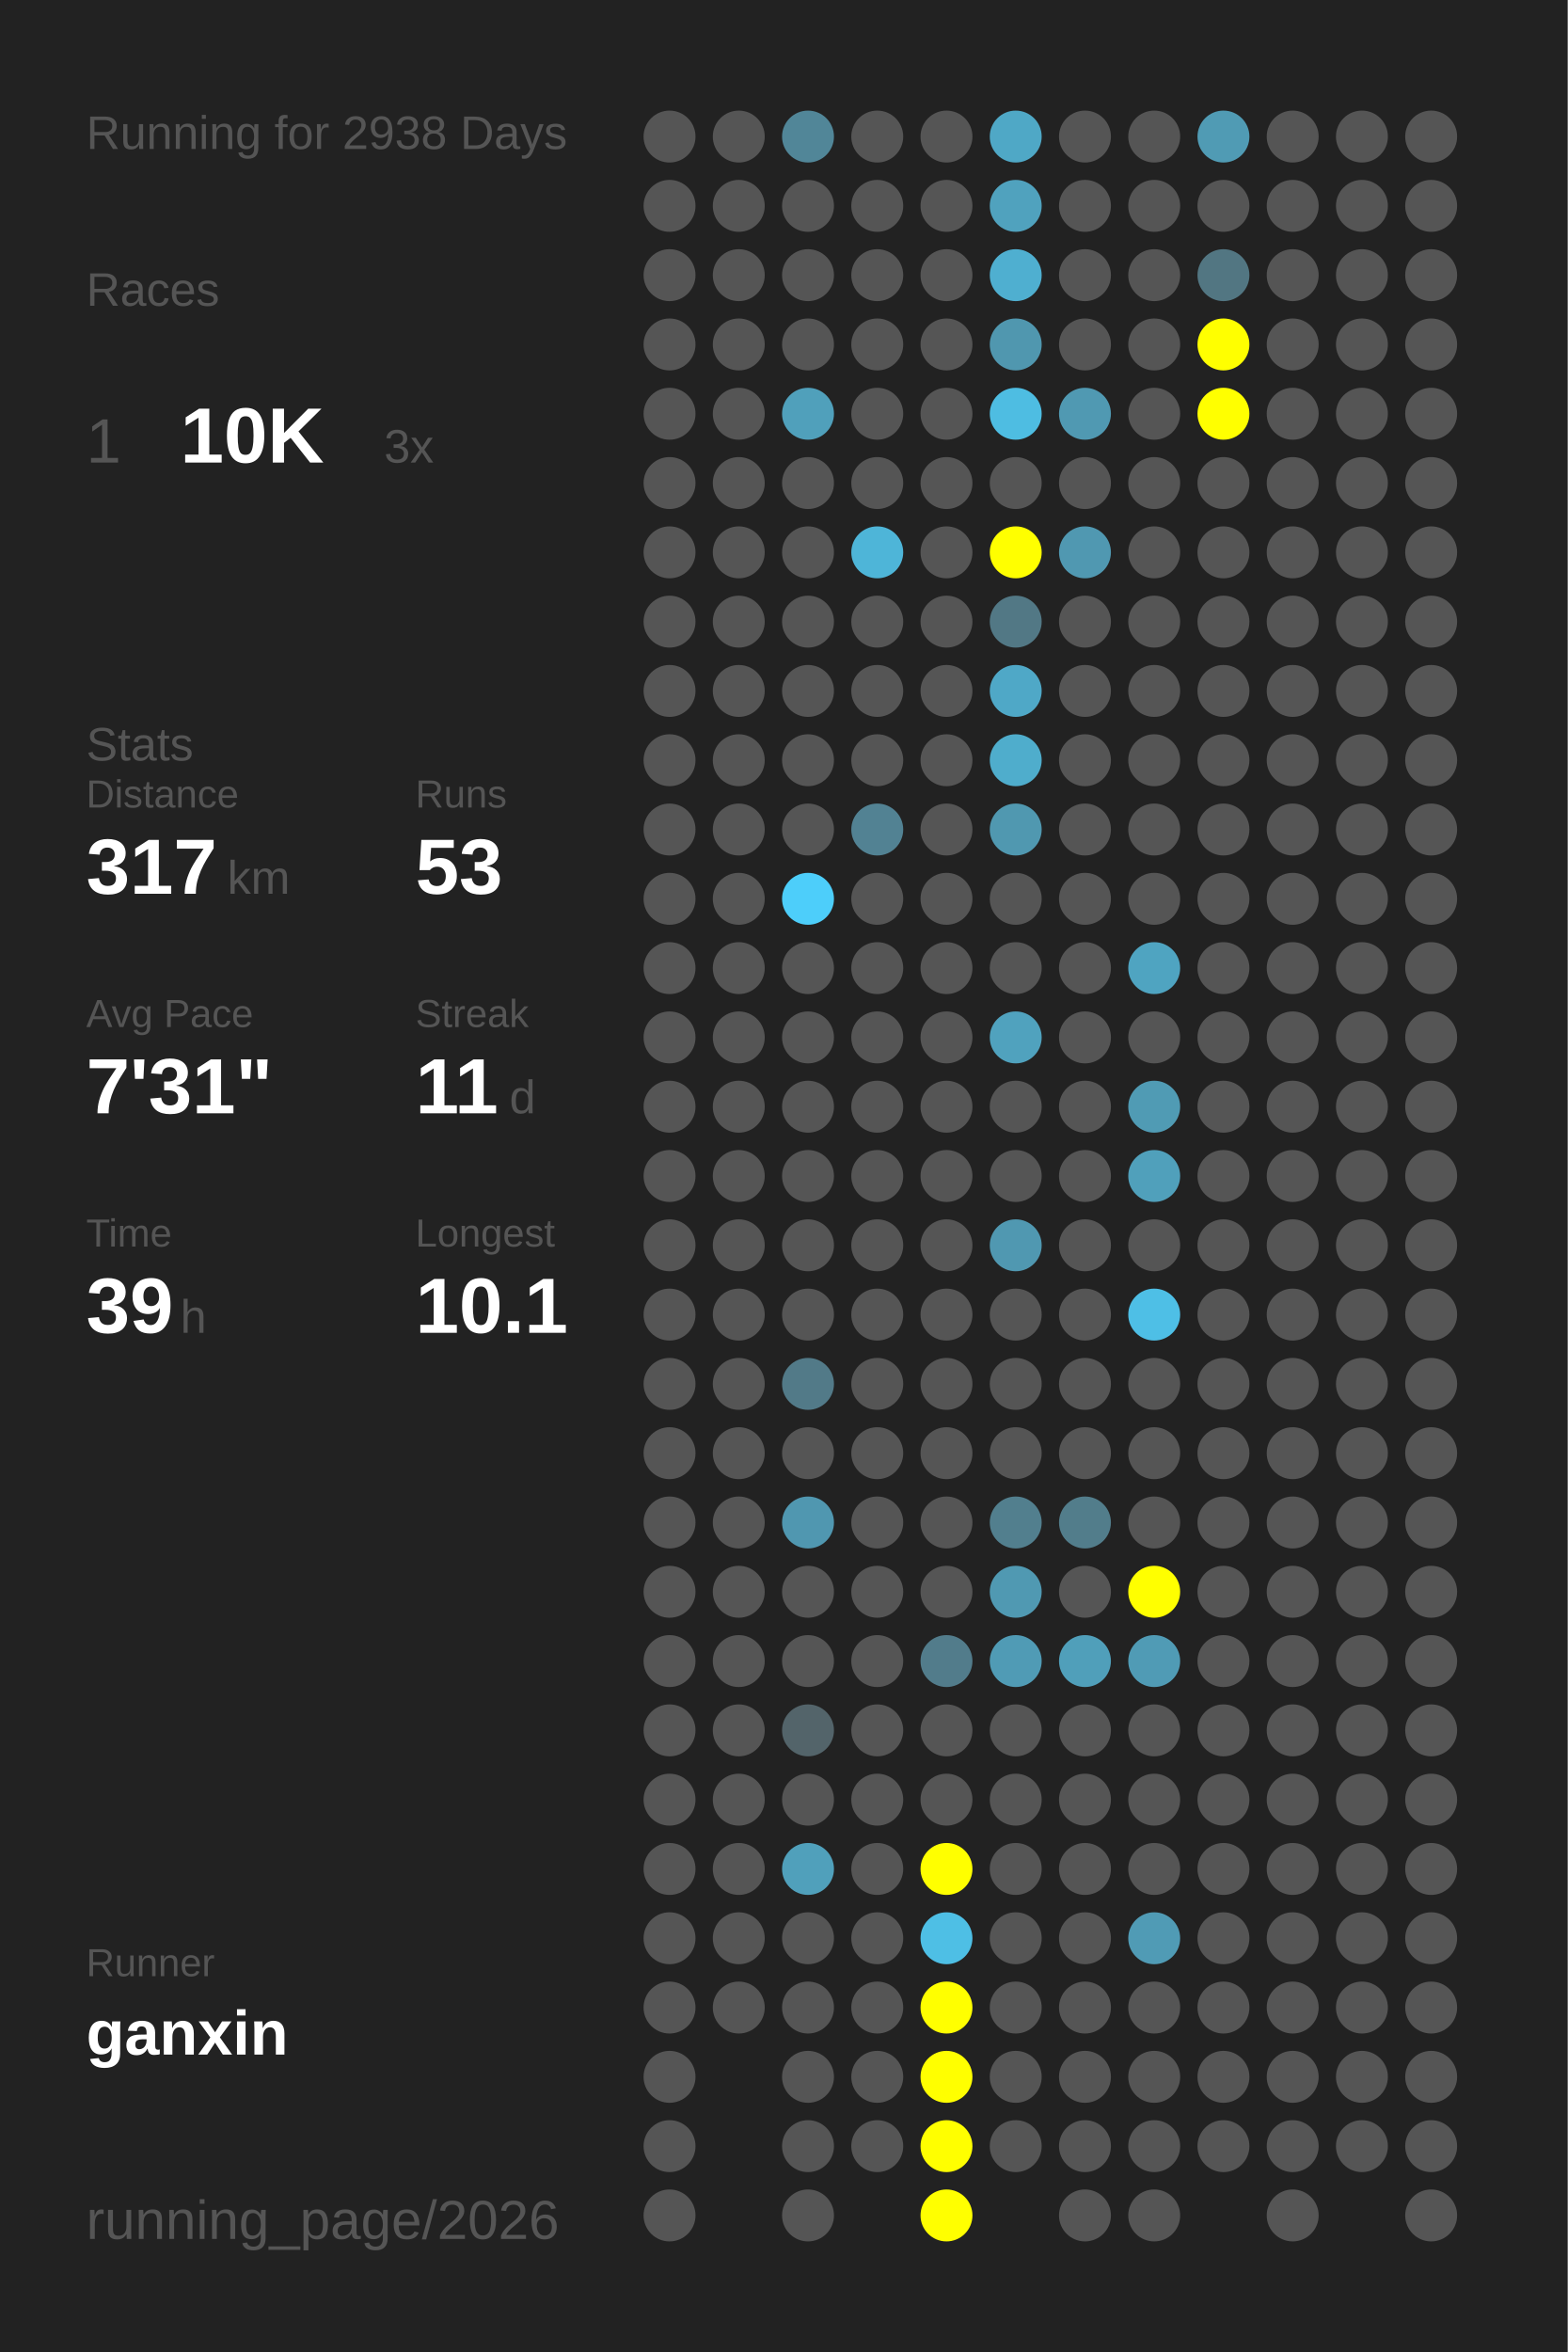
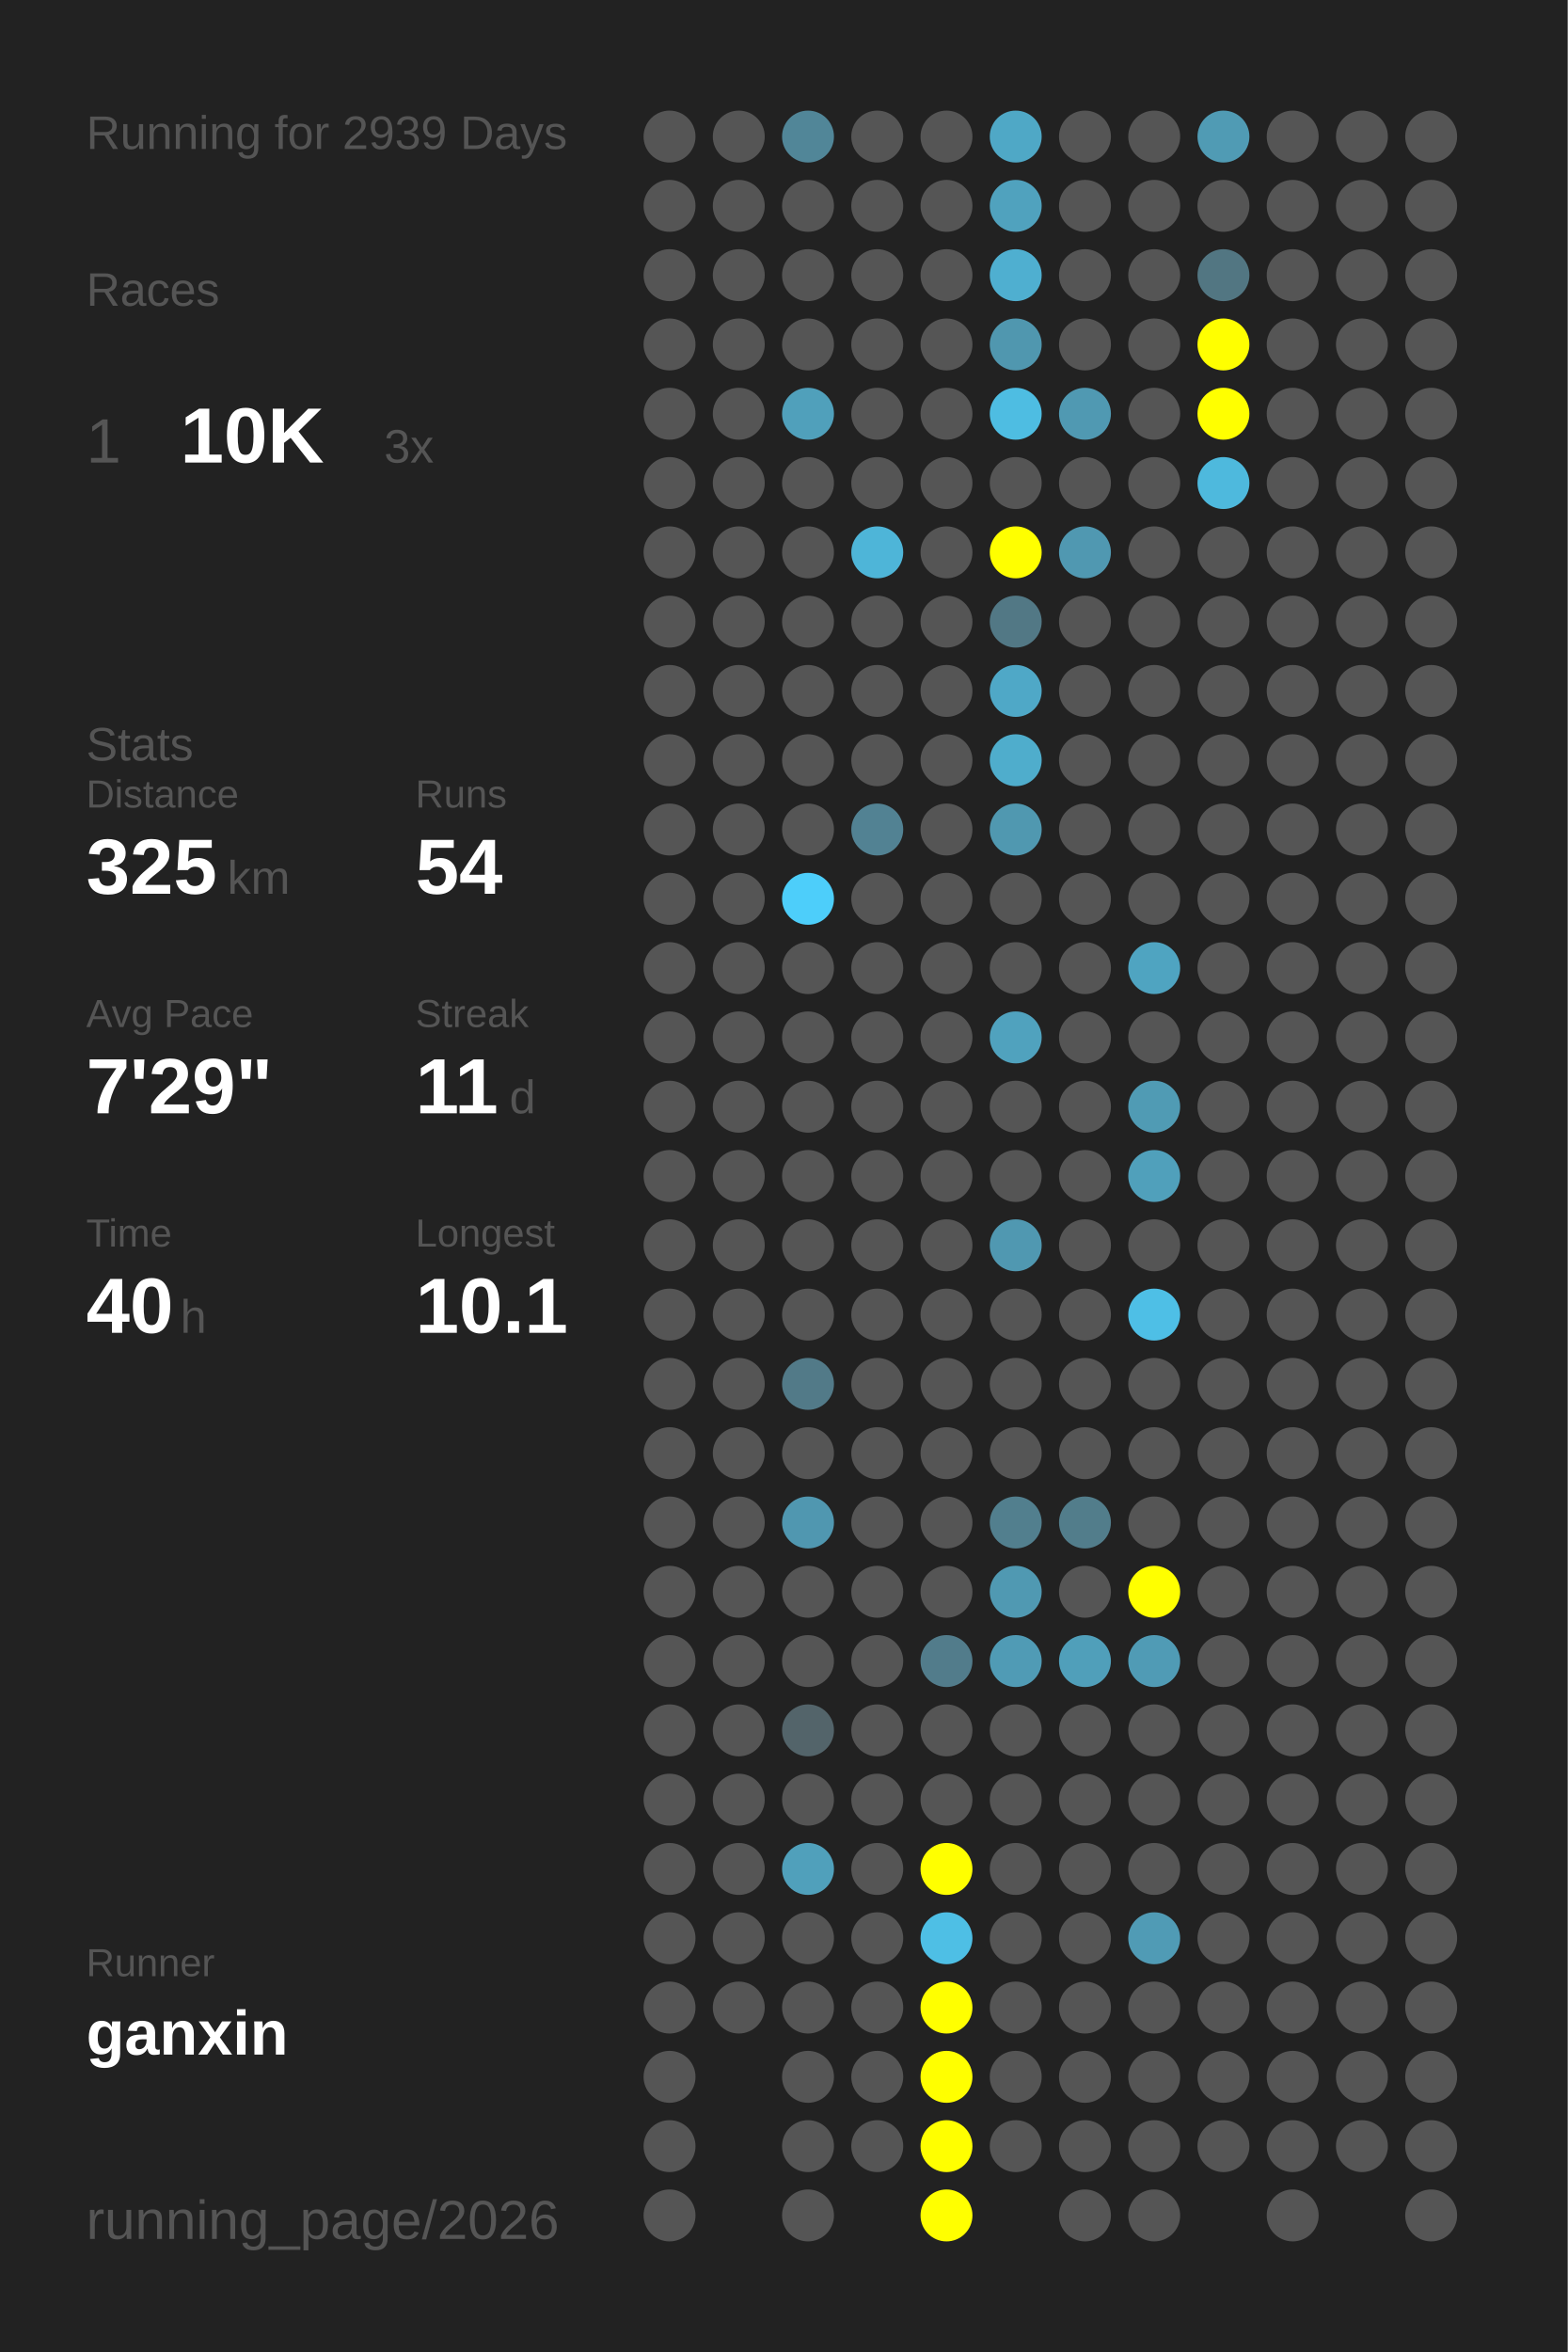
<svg xmlns="http://www.w3.org/2000/svg" baseProfile="full" height="300mm" version="1.1" viewBox="0,0,200,300" width="200mm">
  <defs />
  <rect fill="#222222" height="300" width="200" x="0" y="0" />
-   <text fill="#555555" style="font-size:6px; font-family:Arial;" x="11" y="19">Running for 2938 Days</text>
+   <text fill="#555555" style="font-size:6px; font-family:Arial;" x="11" y="19">Running for 2939 Days</text>
  <text fill="#555555" style="font-size:6px; font-family:Arial;" x="11" y="39">Races</text>
  <text fill="#555555" style="font-size:8px; font-family:Arial;" x="11" y="59">1</text>
  <text fill="#FFFFFF" style="font-size:10px; font-family:Arial; font-weight:bold;" x="23" y="59">10K</text>
  <text fill="#555555" style="font-size:6px; font-family:Arial;" x="49" y="59">3x</text>
  <text fill="#555555" style="font-size:6px; font-family:Arial;" x="11" y="97">Stats</text>
  <text fill="#555555" style="font-size:5px; font-family:Arial;" x="11" y="103">Distance</text>
-   <text fill="#FFFFFF" style="font-size:10px; font-family:Arial; font-weight:bold;" x="11" y="114">317</text>
+   <text fill="#FFFFFF" style="font-size:10px; font-family:Arial; font-weight:bold;" x="11" y="114">325</text>
  <text fill="#555555" style="font-size:6px; font-family:Arial;" x="29" y="114">km</text>
  <text fill="#555555" style="font-size:5px; font-family:Arial;" x="53" y="103">Runs</text>
-   <text fill="#FFFFFF" style="font-size:10px; font-family:Arial; font-weight:bold;" x="53" y="114">53</text>
+   <text fill="#FFFFFF" style="font-size:10px; font-family:Arial; font-weight:bold;" x="53" y="114">54</text>
  <text fill="#555555" style="font-size:5px; font-family:Arial;" x="11" y="131">Avg Pace</text>
-   <text fill="#FFFFFF" style="font-size:10px; font-family:Arial; font-weight:bold;" x="11" y="142">7'31"</text>
+   <text fill="#FFFFFF" style="font-size:10px; font-family:Arial; font-weight:bold;" x="11" y="142">7'29"</text>
  <text fill="#555555" style="font-size:5px; font-family:Arial;" x="53" y="131">Streak</text>
  <text fill="#FFFFFF" style="font-size:10px; font-family:Arial; font-weight:bold;" x="53" y="142">11</text>
  <text fill="#555555" style="font-size:6px; font-family:Arial;" x="65" y="142">d</text>
  <text fill="#555555" style="font-size:5px; font-family:Arial;" x="11" y="159">Time</text>
-   <text fill="#FFFFFF" style="font-size:10px; font-family:Arial; font-weight:bold;" x="11" y="170">39</text>
+   <text fill="#FFFFFF" style="font-size:10px; font-family:Arial; font-weight:bold;" x="11" y="170">40</text>
  <text fill="#555555" style="font-size:6px; font-family:Arial;" x="23" y="170">h</text>
  <text fill="#555555" style="font-size:5px; font-family:Arial;" x="53" y="159">Longest</text>
  <text fill="#FFFFFF" style="font-size:10px; font-family:Arial; font-weight:bold;" x="53" y="170">10.1</text>
  <text fill="#555555" style="font-size:5px; font-family:Arial;" x="11" y="252.065">Runner</text>
  <text fill="#FFFFFF" style="font-size:8px; font-family:Arial; font-weight:bold;" x="11" y="262.065">ganxin</text>
  <text fill="#555555" style="font-size:7px; font-family:Arial;" x="11" y="285.581">running_page/2026</text>
  <circle cx="85.417" cy="17.419" fill="#555555" r="3.312" />
  <circle cx="85.417" cy="26.258" fill="#555555" r="3.312" />
  <circle cx="85.417" cy="35.097" fill="#555555" r="3.312" />
  <circle cx="85.417" cy="43.935" fill="#555555" r="3.312" />
  <circle cx="85.417" cy="52.774" fill="#555555" r="3.312" />
  <circle cx="85.417" cy="61.613" fill="#555555" r="3.312" />
  <circle cx="85.417" cy="70.452" fill="#555555" r="3.312" />
  <circle cx="85.417" cy="79.29" fill="#555555" r="3.312" />
  <circle cx="85.417" cy="88.129" fill="#555555" r="3.312" />
  <circle cx="85.417" cy="96.968" fill="#555555" r="3.312" />
  <circle cx="85.417" cy="105.806" fill="#555555" r="3.312" />
  <circle cx="85.417" cy="114.645" fill="#555555" r="3.312" />
  <circle cx="85.417" cy="123.484" fill="#555555" r="3.312" />
  <circle cx="85.417" cy="132.323" fill="#555555" r="3.312" />
  <circle cx="85.417" cy="141.161" fill="#555555" r="3.312" />
  <circle cx="85.417" cy="150" fill="#555555" r="3.312" />
  <circle cx="85.417" cy="158.839" fill="#555555" r="3.312" />
  <circle cx="85.417" cy="167.677" fill="#555555" r="3.312" />
  <circle cx="85.417" cy="176.516" fill="#555555" r="3.312" />
  <circle cx="85.417" cy="185.355" fill="#555555" r="3.312" />
  <circle cx="85.417" cy="194.194" fill="#555555" r="3.312" />
  <circle cx="85.417" cy="203.032" fill="#555555" r="3.312" />
  <circle cx="85.417" cy="211.871" fill="#555555" r="3.312" />
  <circle cx="85.417" cy="220.71" fill="#555555" r="3.312" />
  <circle cx="85.417" cy="229.548" fill="#555555" r="3.312" />
  <circle cx="85.417" cy="238.387" fill="#555555" r="3.312" />
  <circle cx="85.417" cy="247.226" fill="#555555" r="3.312" />
  <circle cx="85.417" cy="256.065" fill="#555555" r="3.312" />
  <circle cx="85.417" cy="264.903" fill="#555555" r="3.312" />
  <circle cx="85.417" cy="273.742" fill="#555555" r="3.312" />
  <circle cx="85.417" cy="282.581" fill="#555555" r="3.312" />
  <circle cx="94.25" cy="17.419" fill="#555555" r="3.312" />
  <circle cx="94.25" cy="26.258" fill="#555555" r="3.312" />
  <circle cx="94.25" cy="35.097" fill="#555555" r="3.312" />
  <circle cx="94.25" cy="43.935" fill="#555555" r="3.312" />
  <circle cx="94.25" cy="52.774" fill="#555555" r="3.312" />
  <circle cx="94.25" cy="61.613" fill="#555555" r="3.312" />
  <circle cx="94.25" cy="70.452" fill="#555555" r="3.312" />
  <circle cx="94.25" cy="79.29" fill="#555555" r="3.312" />
  <circle cx="94.25" cy="88.129" fill="#555555" r="3.312" />
  <circle cx="94.25" cy="96.968" fill="#555555" r="3.312" />
  <circle cx="94.25" cy="105.806" fill="#555555" r="3.312" />
  <circle cx="94.25" cy="114.645" fill="#555555" r="3.312" />
  <circle cx="94.25" cy="123.484" fill="#555555" r="3.312" />
  <circle cx="94.25" cy="132.323" fill="#555555" r="3.312" />
  <circle cx="94.25" cy="141.161" fill="#555555" r="3.312" />
  <circle cx="94.25" cy="150" fill="#555555" r="3.312" />
  <circle cx="94.25" cy="158.839" fill="#555555" r="3.312" />
  <circle cx="94.25" cy="167.677" fill="#555555" r="3.312" />
  <circle cx="94.25" cy="176.516" fill="#555555" r="3.312" />
  <circle cx="94.25" cy="185.355" fill="#555555" r="3.312" />
  <circle cx="94.25" cy="194.194" fill="#555555" r="3.312" />
  <circle cx="94.25" cy="203.032" fill="#555555" r="3.312" />
  <circle cx="94.25" cy="211.871" fill="#555555" r="3.312" />
  <circle cx="94.25" cy="220.71" fill="#555555" r="3.312" />
  <circle cx="94.25" cy="229.548" fill="#555555" r="3.312" />
  <circle cx="94.25" cy="238.387" fill="#555555" r="3.312" />
  <circle cx="94.25" cy="247.226" fill="#555555" r="3.312" />
  <circle cx="94.25" cy="256.065" fill="#555555" r="3.312" />
  <circle cx="103.083" cy="17.419" fill="#518698" r="3.312" />
  <circle cx="103.083" cy="26.258" fill="#555555" r="3.312" />
  <circle cx="103.083" cy="35.097" fill="#555555" r="3.312" />
  <circle cx="103.083" cy="43.935" fill="#555555" r="3.312" />
  <circle cx="103.083" cy="52.774" fill="#50a0bb" r="3.312" />
  <circle cx="103.083" cy="61.613" fill="#555555" r="3.312" />
  <circle cx="103.083" cy="70.452" fill="#555555" r="3.312" />
  <circle cx="103.083" cy="79.29" fill="#555555" r="3.312" />
  <circle cx="103.083" cy="88.129" fill="#555555" r="3.312" />
  <circle cx="103.083" cy="96.968" fill="#555555" r="3.312" />
  <circle cx="103.083" cy="105.806" fill="#555555" r="3.312" />
  <circle cx="103.083" cy="114.645" fill="#4dcefa" r="3.312" />
  <circle cx="103.083" cy="123.484" fill="#555555" r="3.312" />
  <circle cx="103.083" cy="132.323" fill="#555555" r="3.312" />
  <circle cx="103.083" cy="141.161" fill="#555555" r="3.312" />
  <circle cx="103.083" cy="150" fill="#555555" r="3.312" />
  <circle cx="103.083" cy="158.839" fill="#555555" r="3.312" />
  <circle cx="103.083" cy="167.677" fill="#555555" r="3.312" />
  <circle cx="103.083" cy="176.516" fill="#527a88" r="3.312" />
  <circle cx="103.083" cy="185.355" fill="#555555" r="3.312" />
  <circle cx="103.083" cy="194.194" fill="#5097b0" r="3.312" />
  <circle cx="103.083" cy="203.032" fill="#555555" r="3.312" />
  <circle cx="103.083" cy="211.871" fill="#555555" r="3.312" />
  <circle cx="103.083" cy="220.71" fill="#53646a" r="3.312" />
  <circle cx="103.083" cy="229.548" fill="#555555" r="3.312" />
  <circle cx="103.083" cy="238.387" fill="#50a0bb" r="3.312" />
  <circle cx="103.083" cy="247.226" fill="#555555" r="3.312" />
  <circle cx="103.083" cy="256.065" fill="#555555" r="3.312" />
  <circle cx="103.083" cy="264.903" fill="#555555" r="3.312" />
  <circle cx="103.083" cy="273.742" fill="#555555" r="3.312" />
  <circle cx="103.083" cy="282.581" fill="#555555" r="3.312" />
  <circle cx="111.917" cy="17.419" fill="#555555" r="3.312" />
  <circle cx="111.917" cy="26.258" fill="#555555" r="3.312" />
  <circle cx="111.917" cy="35.097" fill="#555555" r="3.312" />
  <circle cx="111.917" cy="43.935" fill="#555555" r="3.312" />
  <circle cx="111.917" cy="52.774" fill="#555555" r="3.312" />
  <circle cx="111.917" cy="61.613" fill="#555555" r="3.312" />
  <circle cx="111.917" cy="70.452" fill="#4eb5d8" r="3.312" />
  <circle cx="111.917" cy="79.29" fill="#555555" r="3.312" />
  <circle cx="111.917" cy="88.129" fill="#555555" r="3.312" />
  <circle cx="111.917" cy="96.968" fill="#555555" r="3.312" />
  <circle cx="111.917" cy="105.806" fill="#528293" r="3.312" />
  <circle cx="111.917" cy="114.645" fill="#555555" r="3.312" />
  <circle cx="111.917" cy="123.484" fill="#555555" r="3.312" />
  <circle cx="111.917" cy="132.323" fill="#555555" r="3.312" />
  <circle cx="111.917" cy="141.161" fill="#555555" r="3.312" />
  <circle cx="111.917" cy="150" fill="#555555" r="3.312" />
  <circle cx="111.917" cy="158.839" fill="#555555" r="3.312" />
  <circle cx="111.917" cy="167.677" fill="#555555" r="3.312" />
  <circle cx="111.917" cy="176.516" fill="#555555" r="3.312" />
  <circle cx="111.917" cy="185.355" fill="#555555" r="3.312" />
  <circle cx="111.917" cy="194.194" fill="#555555" r="3.312" />
  <circle cx="111.917" cy="203.032" fill="#555555" r="3.312" />
  <circle cx="111.917" cy="211.871" fill="#555555" r="3.312" />
  <circle cx="111.917" cy="220.71" fill="#555555" r="3.312" />
  <circle cx="111.917" cy="229.548" fill="#555555" r="3.312" />
  <circle cx="111.917" cy="238.387" fill="#555555" r="3.312" />
  <circle cx="111.917" cy="247.226" fill="#555555" r="3.312" />
  <circle cx="111.917" cy="256.065" fill="#555555" r="3.312" />
  <circle cx="111.917" cy="264.903" fill="#555555" r="3.312" />
  <circle cx="111.917" cy="273.742" fill="#555555" r="3.312" />
  <circle cx="120.75" cy="17.419" fill="#555555" r="3.312" />
  <circle cx="120.75" cy="26.258" fill="#555555" r="3.312" />
  <circle cx="120.75" cy="35.097" fill="#555555" r="3.312" />
  <circle cx="120.75" cy="43.935" fill="#555555" r="3.312" />
  <circle cx="120.75" cy="52.774" fill="#555555" r="3.312" />
  <circle cx="120.75" cy="61.613" fill="#555555" r="3.312" />
  <circle cx="120.75" cy="70.452" fill="#555555" r="3.312" />
  <circle cx="120.75" cy="79.29" fill="#555555" r="3.312" />
  <circle cx="120.75" cy="88.129" fill="#555555" r="3.312" />
  <circle cx="120.75" cy="96.968" fill="#555555" r="3.312" />
  <circle cx="120.75" cy="105.806" fill="#555555" r="3.312" />
  <circle cx="120.75" cy="114.645" fill="#555555" r="3.312" />
  <circle cx="120.75" cy="123.484" fill="#555555" r="3.312" />
  <circle cx="120.75" cy="132.323" fill="#555555" r="3.312" />
  <circle cx="120.75" cy="141.161" fill="#555555" r="3.312" />
  <circle cx="120.75" cy="150" fill="#555555" r="3.312" />
  <circle cx="120.75" cy="158.839" fill="#555555" r="3.312" />
  <circle cx="120.75" cy="167.677" fill="#555555" r="3.312" />
  <circle cx="120.75" cy="176.516" fill="#555555" r="3.312" />
  <circle cx="120.75" cy="185.355" fill="#555555" r="3.312" />
  <circle cx="120.75" cy="194.194" fill="#555555" r="3.312" />
  <circle cx="120.75" cy="203.032" fill="#555555" r="3.312" />
  <circle cx="120.75" cy="211.871" fill="#527c8b" r="3.312" />
  <circle cx="120.75" cy="220.71" fill="#555555" r="3.312" />
  <circle cx="120.75" cy="229.548" fill="#555555" r="3.312" />
  <circle cx="120.75" cy="238.387" fill="#FFFF00" r="3.312" />
  <circle cx="120.75" cy="247.226" fill="#4ebfe5" r="3.312" />
  <circle cx="120.75" cy="256.065" fill="#FFFF00" r="3.312" />
  <circle cx="120.75" cy="264.903" fill="#FFFF00" r="3.312" />
  <circle cx="120.75" cy="273.742" fill="#FFFF00" r="3.312" />
  <circle cx="120.75" cy="282.581" fill="#FFFF00" r="3.312" />
  <circle cx="129.583" cy="17.419" fill="#4fa8c6" r="3.312" />
  <circle cx="129.583" cy="26.258" fill="#50a2be" r="3.312" />
  <circle cx="129.583" cy="35.097" fill="#4fafd0" r="3.312" />
  <circle cx="129.583" cy="43.935" fill="#5097af" r="3.312" />
  <circle cx="129.583" cy="52.774" fill="#4ebde2" r="3.312" />
  <circle cx="129.583" cy="61.613" fill="#555555" r="3.312" />
  <circle cx="129.583" cy="70.452" fill="#FFFF00" r="3.312" />
  <circle cx="129.583" cy="79.29" fill="#527885" r="3.312" />
  <circle cx="129.583" cy="88.129" fill="#4fa8c7" r="3.312" />
  <circle cx="129.583" cy="96.968" fill="#4fadcc" r="3.312" />
  <circle cx="129.583" cy="105.806" fill="#5098b0" r="3.312" />
  <circle cx="129.583" cy="114.645" fill="#555555" r="3.312" />
  <circle cx="129.583" cy="123.484" fill="#555555" r="3.312" />
  <circle cx="129.583" cy="132.323" fill="#50a2be" r="3.312" />
  <circle cx="129.583" cy="141.161" fill="#555555" r="3.312" />
  <circle cx="129.583" cy="150" fill="#555555" r="3.312" />
  <circle cx="129.583" cy="158.839" fill="#5098b1" r="3.312" />
  <circle cx="129.583" cy="167.677" fill="#555555" r="3.312" />
  <circle cx="129.583" cy="176.516" fill="#555555" r="3.312" />
  <circle cx="129.583" cy="185.355" fill="#555555" r="3.312" />
  <circle cx="129.583" cy="194.194" fill="#527f8e" r="3.312" />
  <circle cx="129.583" cy="203.032" fill="#5099b2" r="3.312" />
  <circle cx="129.583" cy="211.871" fill="#509bb5" r="3.312" />
  <circle cx="129.583" cy="220.71" fill="#555555" r="3.312" />
  <circle cx="129.583" cy="229.548" fill="#555555" r="3.312" />
  <circle cx="129.583" cy="238.387" fill="#555555" r="3.312" />
  <circle cx="129.583" cy="247.226" fill="#555555" r="3.312" />
  <circle cx="129.583" cy="256.065" fill="#555555" r="3.312" />
  <circle cx="129.583" cy="264.903" fill="#555555" r="3.312" />
  <circle cx="129.583" cy="273.742" fill="#555555" r="3.312" />
  <circle cx="138.417" cy="17.419" fill="#555555" r="3.312" />
  <circle cx="138.417" cy="26.258" fill="#555555" r="3.312" />
  <circle cx="138.417" cy="35.097" fill="#555555" r="3.312" />
  <circle cx="138.417" cy="43.935" fill="#555555" r="3.312" />
  <circle cx="138.417" cy="52.774" fill="#5099b2" r="3.312" />
  <circle cx="138.417" cy="61.613" fill="#555555" r="3.312" />
  <circle cx="138.417" cy="70.452" fill="#5098b1" r="3.312" />
  <circle cx="138.417" cy="79.29" fill="#555555" r="3.312" />
  <circle cx="138.417" cy="88.129" fill="#555555" r="3.312" />
  <circle cx="138.417" cy="96.968" fill="#555555" r="3.312" />
  <circle cx="138.417" cy="105.806" fill="#555555" r="3.312" />
  <circle cx="138.417" cy="114.645" fill="#555555" r="3.312" />
  <circle cx="138.417" cy="123.484" fill="#555555" r="3.312" />
  <circle cx="138.417" cy="132.323" fill="#555555" r="3.312" />
  <circle cx="138.417" cy="141.161" fill="#555555" r="3.312" />
  <circle cx="138.417" cy="150" fill="#555555" r="3.312" />
  <circle cx="138.417" cy="158.839" fill="#555555" r="3.312" />
  <circle cx="138.417" cy="167.677" fill="#555555" r="3.312" />
  <circle cx="138.417" cy="176.516" fill="#555555" r="3.312" />
  <circle cx="138.417" cy="185.355" fill="#555555" r="3.312" />
  <circle cx="138.417" cy="194.194" fill="#527d8b" r="3.312" />
  <circle cx="138.417" cy="203.032" fill="#555555" r="3.312" />
  <circle cx="138.417" cy="211.871" fill="#509fba" r="3.312" />
  <circle cx="138.417" cy="220.71" fill="#555555" r="3.312" />
  <circle cx="138.417" cy="229.548" fill="#555555" r="3.312" />
  <circle cx="138.417" cy="238.387" fill="#555555" r="3.312" />
  <circle cx="138.417" cy="247.226" fill="#555555" r="3.312" />
  <circle cx="138.417" cy="256.065" fill="#555555" r="3.312" />
  <circle cx="138.417" cy="264.903" fill="#555555" r="3.312" />
  <circle cx="138.417" cy="273.742" fill="#555555" r="3.312" />
  <circle cx="138.417" cy="282.581" fill="#555555" r="3.312" />
  <circle cx="147.25" cy="17.419" fill="#555555" r="3.312" />
  <circle cx="147.25" cy="26.258" fill="#555555" r="3.312" />
  <circle cx="147.25" cy="35.097" fill="#555555" r="3.312" />
  <circle cx="147.25" cy="43.935" fill="#555555" r="3.312" />
  <circle cx="147.25" cy="52.774" fill="#555555" r="3.312" />
  <circle cx="147.25" cy="61.613" fill="#555555" r="3.312" />
  <circle cx="147.25" cy="70.452" fill="#555555" r="3.312" />
  <circle cx="147.25" cy="79.29" fill="#555555" r="3.312" />
  <circle cx="147.25" cy="88.129" fill="#555555" r="3.312" />
  <circle cx="147.25" cy="96.968" fill="#555555" r="3.312" />
  <circle cx="147.25" cy="105.806" fill="#555555" r="3.312" />
  <circle cx="147.25" cy="114.645" fill="#555555" r="3.312" />
  <circle cx="147.25" cy="123.484" fill="#4fa4c1" r="3.312" />
  <circle cx="147.25" cy="132.323" fill="#555555" r="3.312" />
  <circle cx="147.25" cy="141.161" fill="#509bb4" r="3.312" />
  <circle cx="147.25" cy="150" fill="#50a0bb" r="3.312" />
  <circle cx="147.25" cy="158.839" fill="#555555" r="3.312" />
  <circle cx="147.25" cy="167.677" fill="#4ebfe6" r="3.312" />
  <circle cx="147.25" cy="176.516" fill="#555555" r="3.312" />
  <circle cx="147.25" cy="185.355" fill="#555555" r="3.312" />
  <circle cx="147.25" cy="194.194" fill="#555555" r="3.312" />
  <circle cx="147.25" cy="203.032" fill="#FFFF00" r="3.312" />
  <circle cx="147.25" cy="211.871" fill="#509bb5" r="3.312" />
  <circle cx="147.25" cy="220.71" fill="#555555" r="3.312" />
  <circle cx="147.25" cy="229.548" fill="#555555" r="3.312" />
  <circle cx="147.25" cy="238.387" fill="#555555" r="3.312" />
  <circle cx="147.25" cy="247.226" fill="#509bb5" r="3.312" />
  <circle cx="147.25" cy="256.065" fill="#555555" r="3.312" />
  <circle cx="147.25" cy="264.903" fill="#555555" r="3.312" />
  <circle cx="147.25" cy="273.742" fill="#555555" r="3.312" />
  <circle cx="147.25" cy="282.581" fill="#555555" r="3.312" />
  <circle cx="156.083" cy="17.419" fill="#509bb4" r="3.312" />
  <circle cx="156.083" cy="26.258" fill="#555555" r="3.312" />
  <circle cx="156.083" cy="35.097" fill="#527682" r="3.312" />
  <circle cx="156.083" cy="43.935" fill="#FFFF00" r="3.312" />
  <circle cx="156.083" cy="52.774" fill="#FFFF00" r="3.312" />
-   <circle cx="156.083" cy="61.613" fill="#555555" r="3.312" />
+   <circle cx="156.083" cy="61.613" fill="#4eb9dd" r="3.312" />
  <circle cx="156.083" cy="70.452" fill="#555555" r="3.312" />
  <circle cx="156.083" cy="79.29" fill="#555555" r="3.312" />
  <circle cx="156.083" cy="88.129" fill="#555555" r="3.312" />
  <circle cx="156.083" cy="96.968" fill="#555555" r="3.312" />
  <circle cx="156.083" cy="105.806" fill="#555555" r="3.312" />
  <circle cx="156.083" cy="114.645" fill="#555555" r="3.312" />
  <circle cx="156.083" cy="123.484" fill="#555555" r="3.312" />
  <circle cx="156.083" cy="132.323" fill="#555555" r="3.312" />
  <circle cx="156.083" cy="141.161" fill="#555555" r="3.312" />
  <circle cx="156.083" cy="150" fill="#555555" r="3.312" />
  <circle cx="156.083" cy="158.839" fill="#555555" r="3.312" />
  <circle cx="156.083" cy="167.677" fill="#555555" r="3.312" />
  <circle cx="156.083" cy="176.516" fill="#555555" r="3.312" />
  <circle cx="156.083" cy="185.355" fill="#555555" r="3.312" />
  <circle cx="156.083" cy="194.194" fill="#555555" r="3.312" />
  <circle cx="156.083" cy="203.032" fill="#555555" r="3.312" />
  <circle cx="156.083" cy="211.871" fill="#555555" r="3.312" />
  <circle cx="156.083" cy="220.71" fill="#555555" r="3.312" />
  <circle cx="156.083" cy="229.548" fill="#555555" r="3.312" />
  <circle cx="156.083" cy="238.387" fill="#555555" r="3.312" />
  <circle cx="156.083" cy="247.226" fill="#555555" r="3.312" />
  <circle cx="156.083" cy="256.065" fill="#555555" r="3.312" />
  <circle cx="156.083" cy="264.903" fill="#555555" r="3.312" />
  <circle cx="156.083" cy="273.742" fill="#555555" r="3.312" />
  <circle cx="164.917" cy="17.419" fill="#555555" r="3.312" />
  <circle cx="164.917" cy="26.258" fill="#555555" r="3.312" />
  <circle cx="164.917" cy="35.097" fill="#555555" r="3.312" />
  <circle cx="164.917" cy="43.935" fill="#555555" r="3.312" />
  <circle cx="164.917" cy="52.774" fill="#555555" r="3.312" />
  <circle cx="164.917" cy="61.613" fill="#555555" r="3.312" />
  <circle cx="164.917" cy="70.452" fill="#555555" r="3.312" />
  <circle cx="164.917" cy="79.29" fill="#555555" r="3.312" />
  <circle cx="164.917" cy="88.129" fill="#555555" r="3.312" />
  <circle cx="164.917" cy="96.968" fill="#555555" r="3.312" />
  <circle cx="164.917" cy="105.806" fill="#555555" r="3.312" />
  <circle cx="164.917" cy="114.645" fill="#555555" r="3.312" />
  <circle cx="164.917" cy="123.484" fill="#555555" r="3.312" />
  <circle cx="164.917" cy="132.323" fill="#555555" r="3.312" />
  <circle cx="164.917" cy="141.161" fill="#555555" r="3.312" />
  <circle cx="164.917" cy="150" fill="#555555" r="3.312" />
  <circle cx="164.917" cy="158.839" fill="#555555" r="3.312" />
  <circle cx="164.917" cy="167.677" fill="#555555" r="3.312" />
  <circle cx="164.917" cy="176.516" fill="#555555" r="3.312" />
  <circle cx="164.917" cy="185.355" fill="#555555" r="3.312" />
  <circle cx="164.917" cy="194.194" fill="#555555" r="3.312" />
  <circle cx="164.917" cy="203.032" fill="#555555" r="3.312" />
  <circle cx="164.917" cy="211.871" fill="#555555" r="3.312" />
  <circle cx="164.917" cy="220.71" fill="#555555" r="3.312" />
  <circle cx="164.917" cy="229.548" fill="#555555" r="3.312" />
  <circle cx="164.917" cy="238.387" fill="#555555" r="3.312" />
  <circle cx="164.917" cy="247.226" fill="#555555" r="3.312" />
  <circle cx="164.917" cy="256.065" fill="#555555" r="3.312" />
  <circle cx="164.917" cy="264.903" fill="#555555" r="3.312" />
  <circle cx="164.917" cy="273.742" fill="#555555" r="3.312" />
  <circle cx="164.917" cy="282.581" fill="#555555" r="3.312" />
  <circle cx="173.75" cy="17.419" fill="#555555" r="3.312" />
  <circle cx="173.75" cy="26.258" fill="#555555" r="3.312" />
  <circle cx="173.75" cy="35.097" fill="#555555" r="3.312" />
  <circle cx="173.75" cy="43.935" fill="#555555" r="3.312" />
  <circle cx="173.75" cy="52.774" fill="#555555" r="3.312" />
  <circle cx="173.75" cy="61.613" fill="#555555" r="3.312" />
  <circle cx="173.75" cy="70.452" fill="#555555" r="3.312" />
  <circle cx="173.75" cy="79.29" fill="#555555" r="3.312" />
  <circle cx="173.75" cy="88.129" fill="#555555" r="3.312" />
  <circle cx="173.75" cy="96.968" fill="#555555" r="3.312" />
  <circle cx="173.75" cy="105.806" fill="#555555" r="3.312" />
  <circle cx="173.75" cy="114.645" fill="#555555" r="3.312" />
  <circle cx="173.75" cy="123.484" fill="#555555" r="3.312" />
  <circle cx="173.75" cy="132.323" fill="#555555" r="3.312" />
  <circle cx="173.75" cy="141.161" fill="#555555" r="3.312" />
  <circle cx="173.75" cy="150" fill="#555555" r="3.312" />
  <circle cx="173.75" cy="158.839" fill="#555555" r="3.312" />
  <circle cx="173.75" cy="167.677" fill="#555555" r="3.312" />
  <circle cx="173.75" cy="176.516" fill="#555555" r="3.312" />
  <circle cx="173.75" cy="185.355" fill="#555555" r="3.312" />
  <circle cx="173.75" cy="194.194" fill="#555555" r="3.312" />
  <circle cx="173.75" cy="203.032" fill="#555555" r="3.312" />
  <circle cx="173.75" cy="211.871" fill="#555555" r="3.312" />
  <circle cx="173.75" cy="220.71" fill="#555555" r="3.312" />
  <circle cx="173.75" cy="229.548" fill="#555555" r="3.312" />
  <circle cx="173.75" cy="238.387" fill="#555555" r="3.312" />
  <circle cx="173.75" cy="247.226" fill="#555555" r="3.312" />
  <circle cx="173.75" cy="256.065" fill="#555555" r="3.312" />
  <circle cx="173.75" cy="264.903" fill="#555555" r="3.312" />
  <circle cx="173.75" cy="273.742" fill="#555555" r="3.312" />
  <circle cx="182.583" cy="17.419" fill="#555555" r="3.312" />
  <circle cx="182.583" cy="26.258" fill="#555555" r="3.312" />
  <circle cx="182.583" cy="35.097" fill="#555555" r="3.312" />
  <circle cx="182.583" cy="43.935" fill="#555555" r="3.312" />
  <circle cx="182.583" cy="52.774" fill="#555555" r="3.312" />
  <circle cx="182.583" cy="61.613" fill="#555555" r="3.312" />
  <circle cx="182.583" cy="70.452" fill="#555555" r="3.312" />
  <circle cx="182.583" cy="79.29" fill="#555555" r="3.312" />
  <circle cx="182.583" cy="88.129" fill="#555555" r="3.312" />
  <circle cx="182.583" cy="96.968" fill="#555555" r="3.312" />
  <circle cx="182.583" cy="105.806" fill="#555555" r="3.312" />
  <circle cx="182.583" cy="114.645" fill="#555555" r="3.312" />
  <circle cx="182.583" cy="123.484" fill="#555555" r="3.312" />
  <circle cx="182.583" cy="132.323" fill="#555555" r="3.312" />
  <circle cx="182.583" cy="141.161" fill="#555555" r="3.312" />
  <circle cx="182.583" cy="150" fill="#555555" r="3.312" />
  <circle cx="182.583" cy="158.839" fill="#555555" r="3.312" />
  <circle cx="182.583" cy="167.677" fill="#555555" r="3.312" />
  <circle cx="182.583" cy="176.516" fill="#555555" r="3.312" />
  <circle cx="182.583" cy="185.355" fill="#555555" r="3.312" />
  <circle cx="182.583" cy="194.194" fill="#555555" r="3.312" />
  <circle cx="182.583" cy="203.032" fill="#555555" r="3.312" />
  <circle cx="182.583" cy="211.871" fill="#555555" r="3.312" />
  <circle cx="182.583" cy="220.71" fill="#555555" r="3.312" />
  <circle cx="182.583" cy="229.548" fill="#555555" r="3.312" />
  <circle cx="182.583" cy="238.387" fill="#555555" r="3.312" />
  <circle cx="182.583" cy="247.226" fill="#555555" r="3.312" />
  <circle cx="182.583" cy="256.065" fill="#555555" r="3.312" />
  <circle cx="182.583" cy="264.903" fill="#555555" r="3.312" />
  <circle cx="182.583" cy="273.742" fill="#555555" r="3.312" />
  <circle cx="182.583" cy="282.581" fill="#555555" r="3.312" />
</svg>
